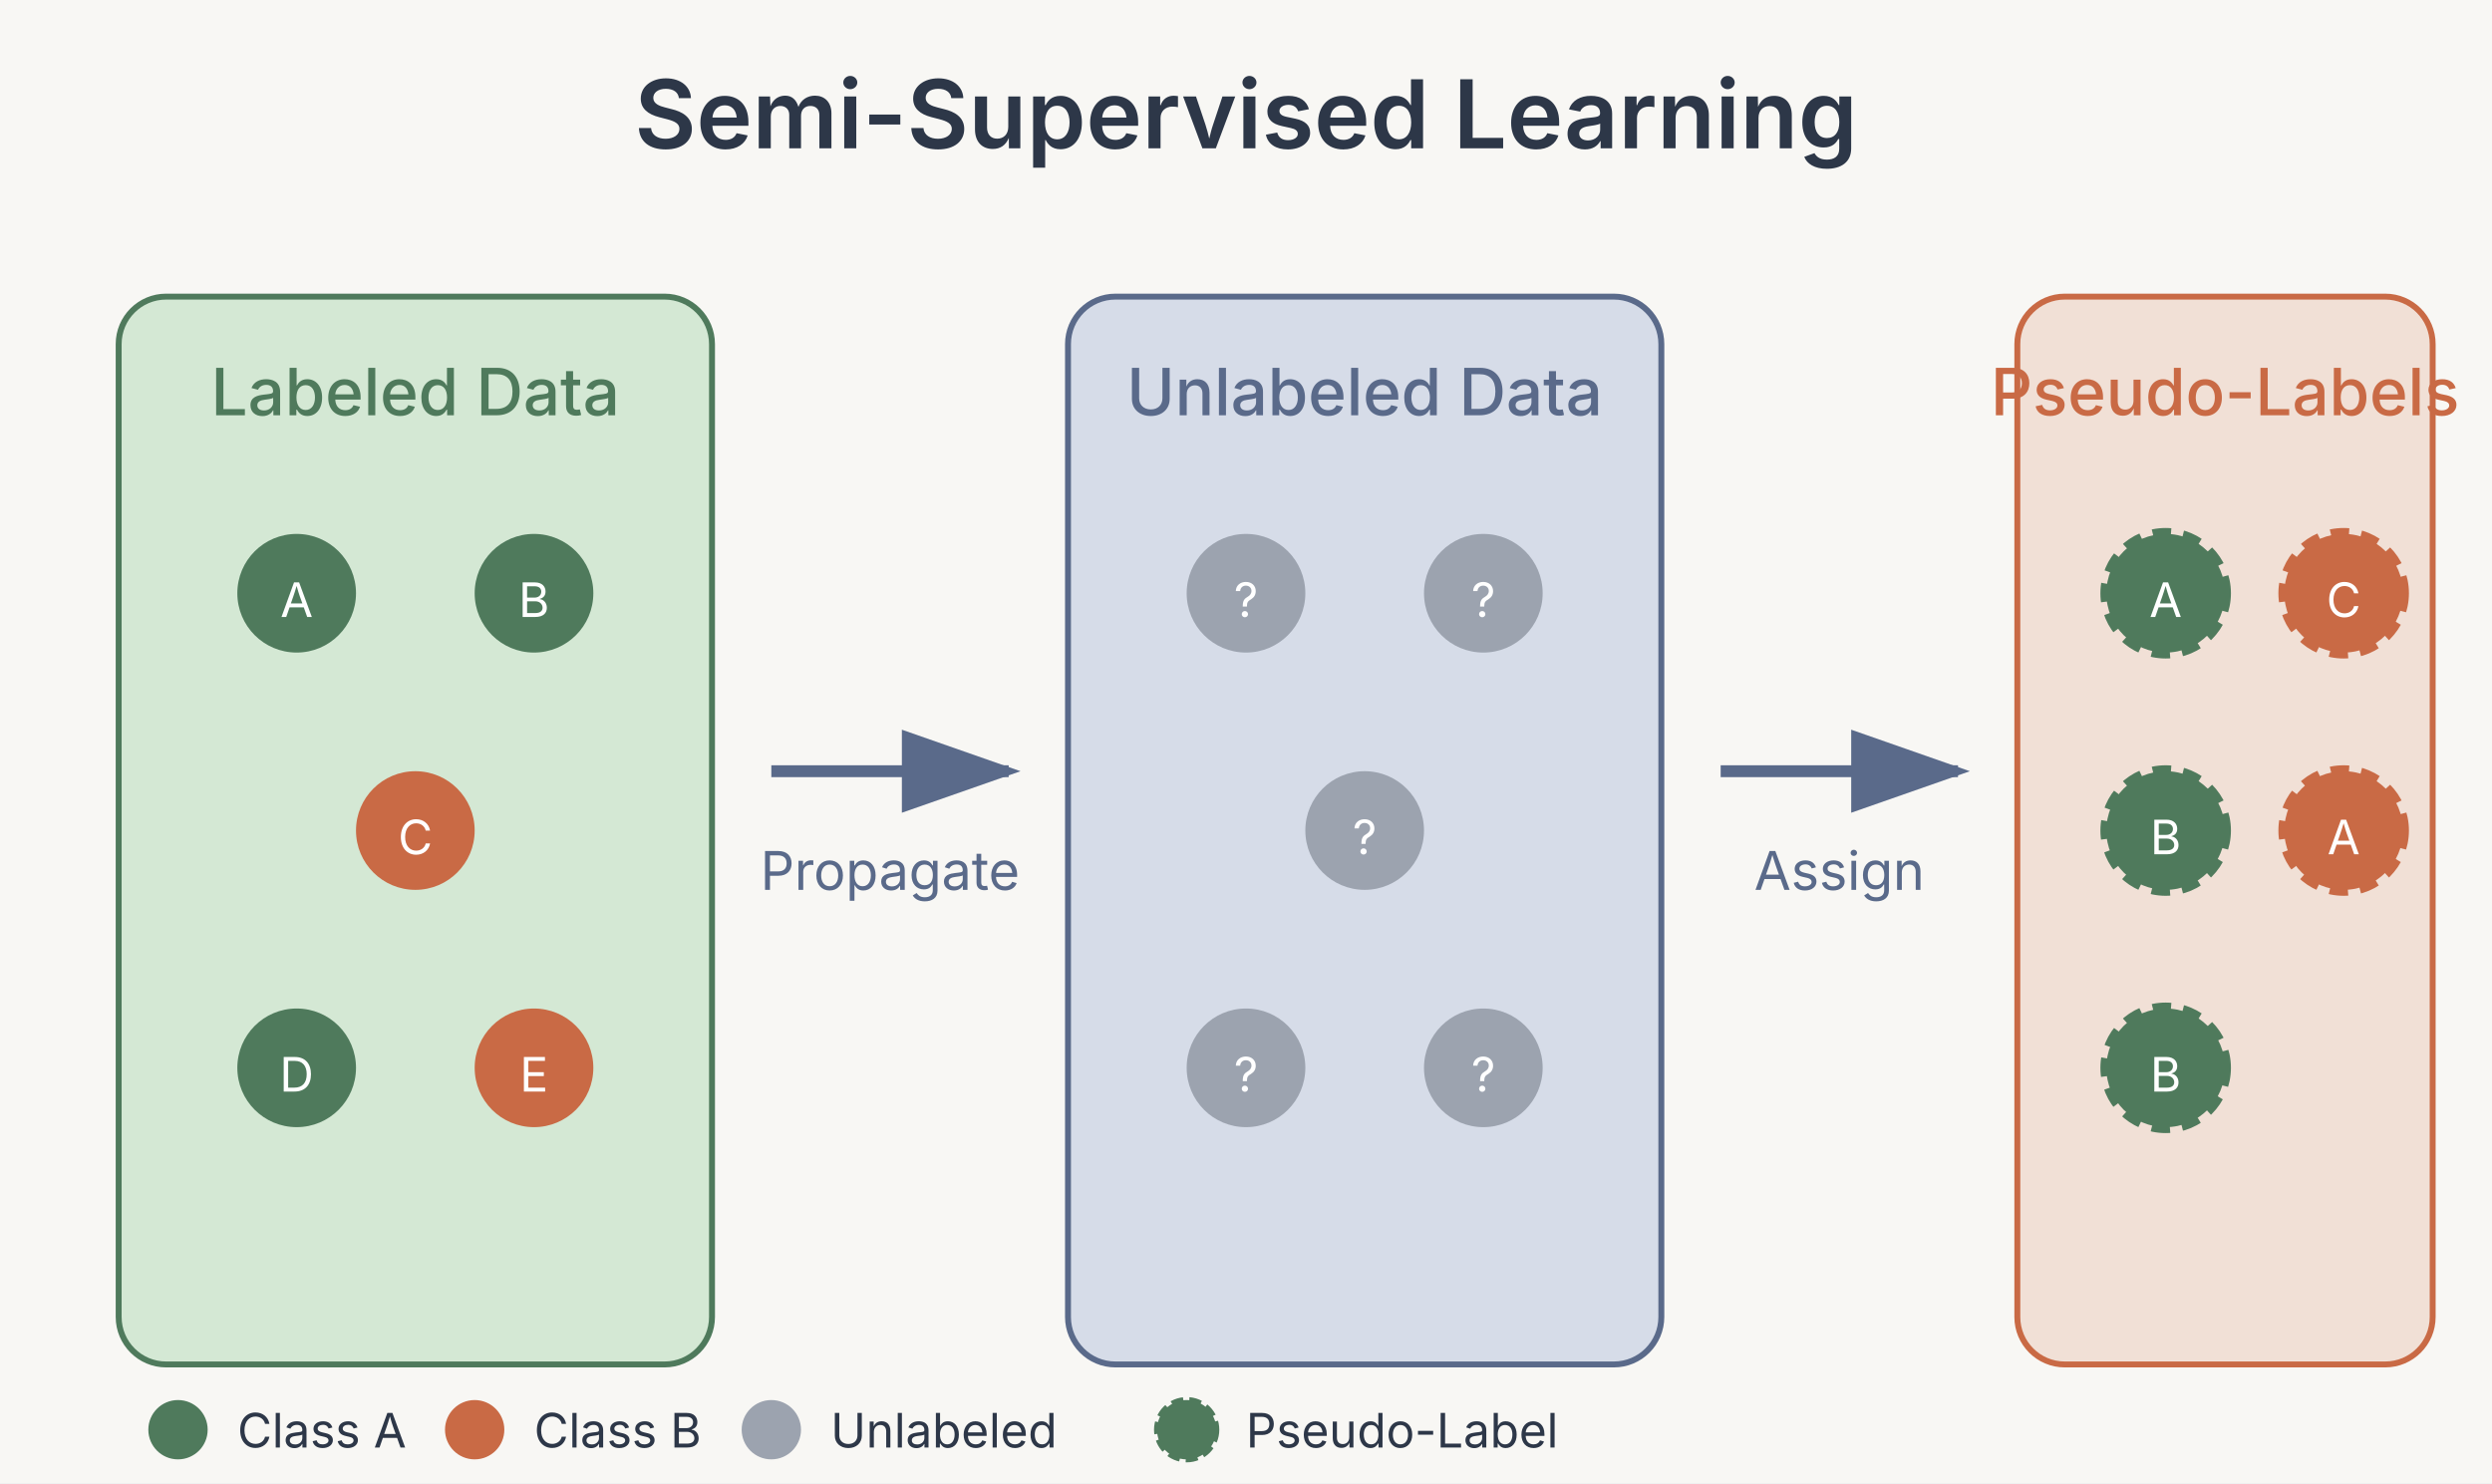
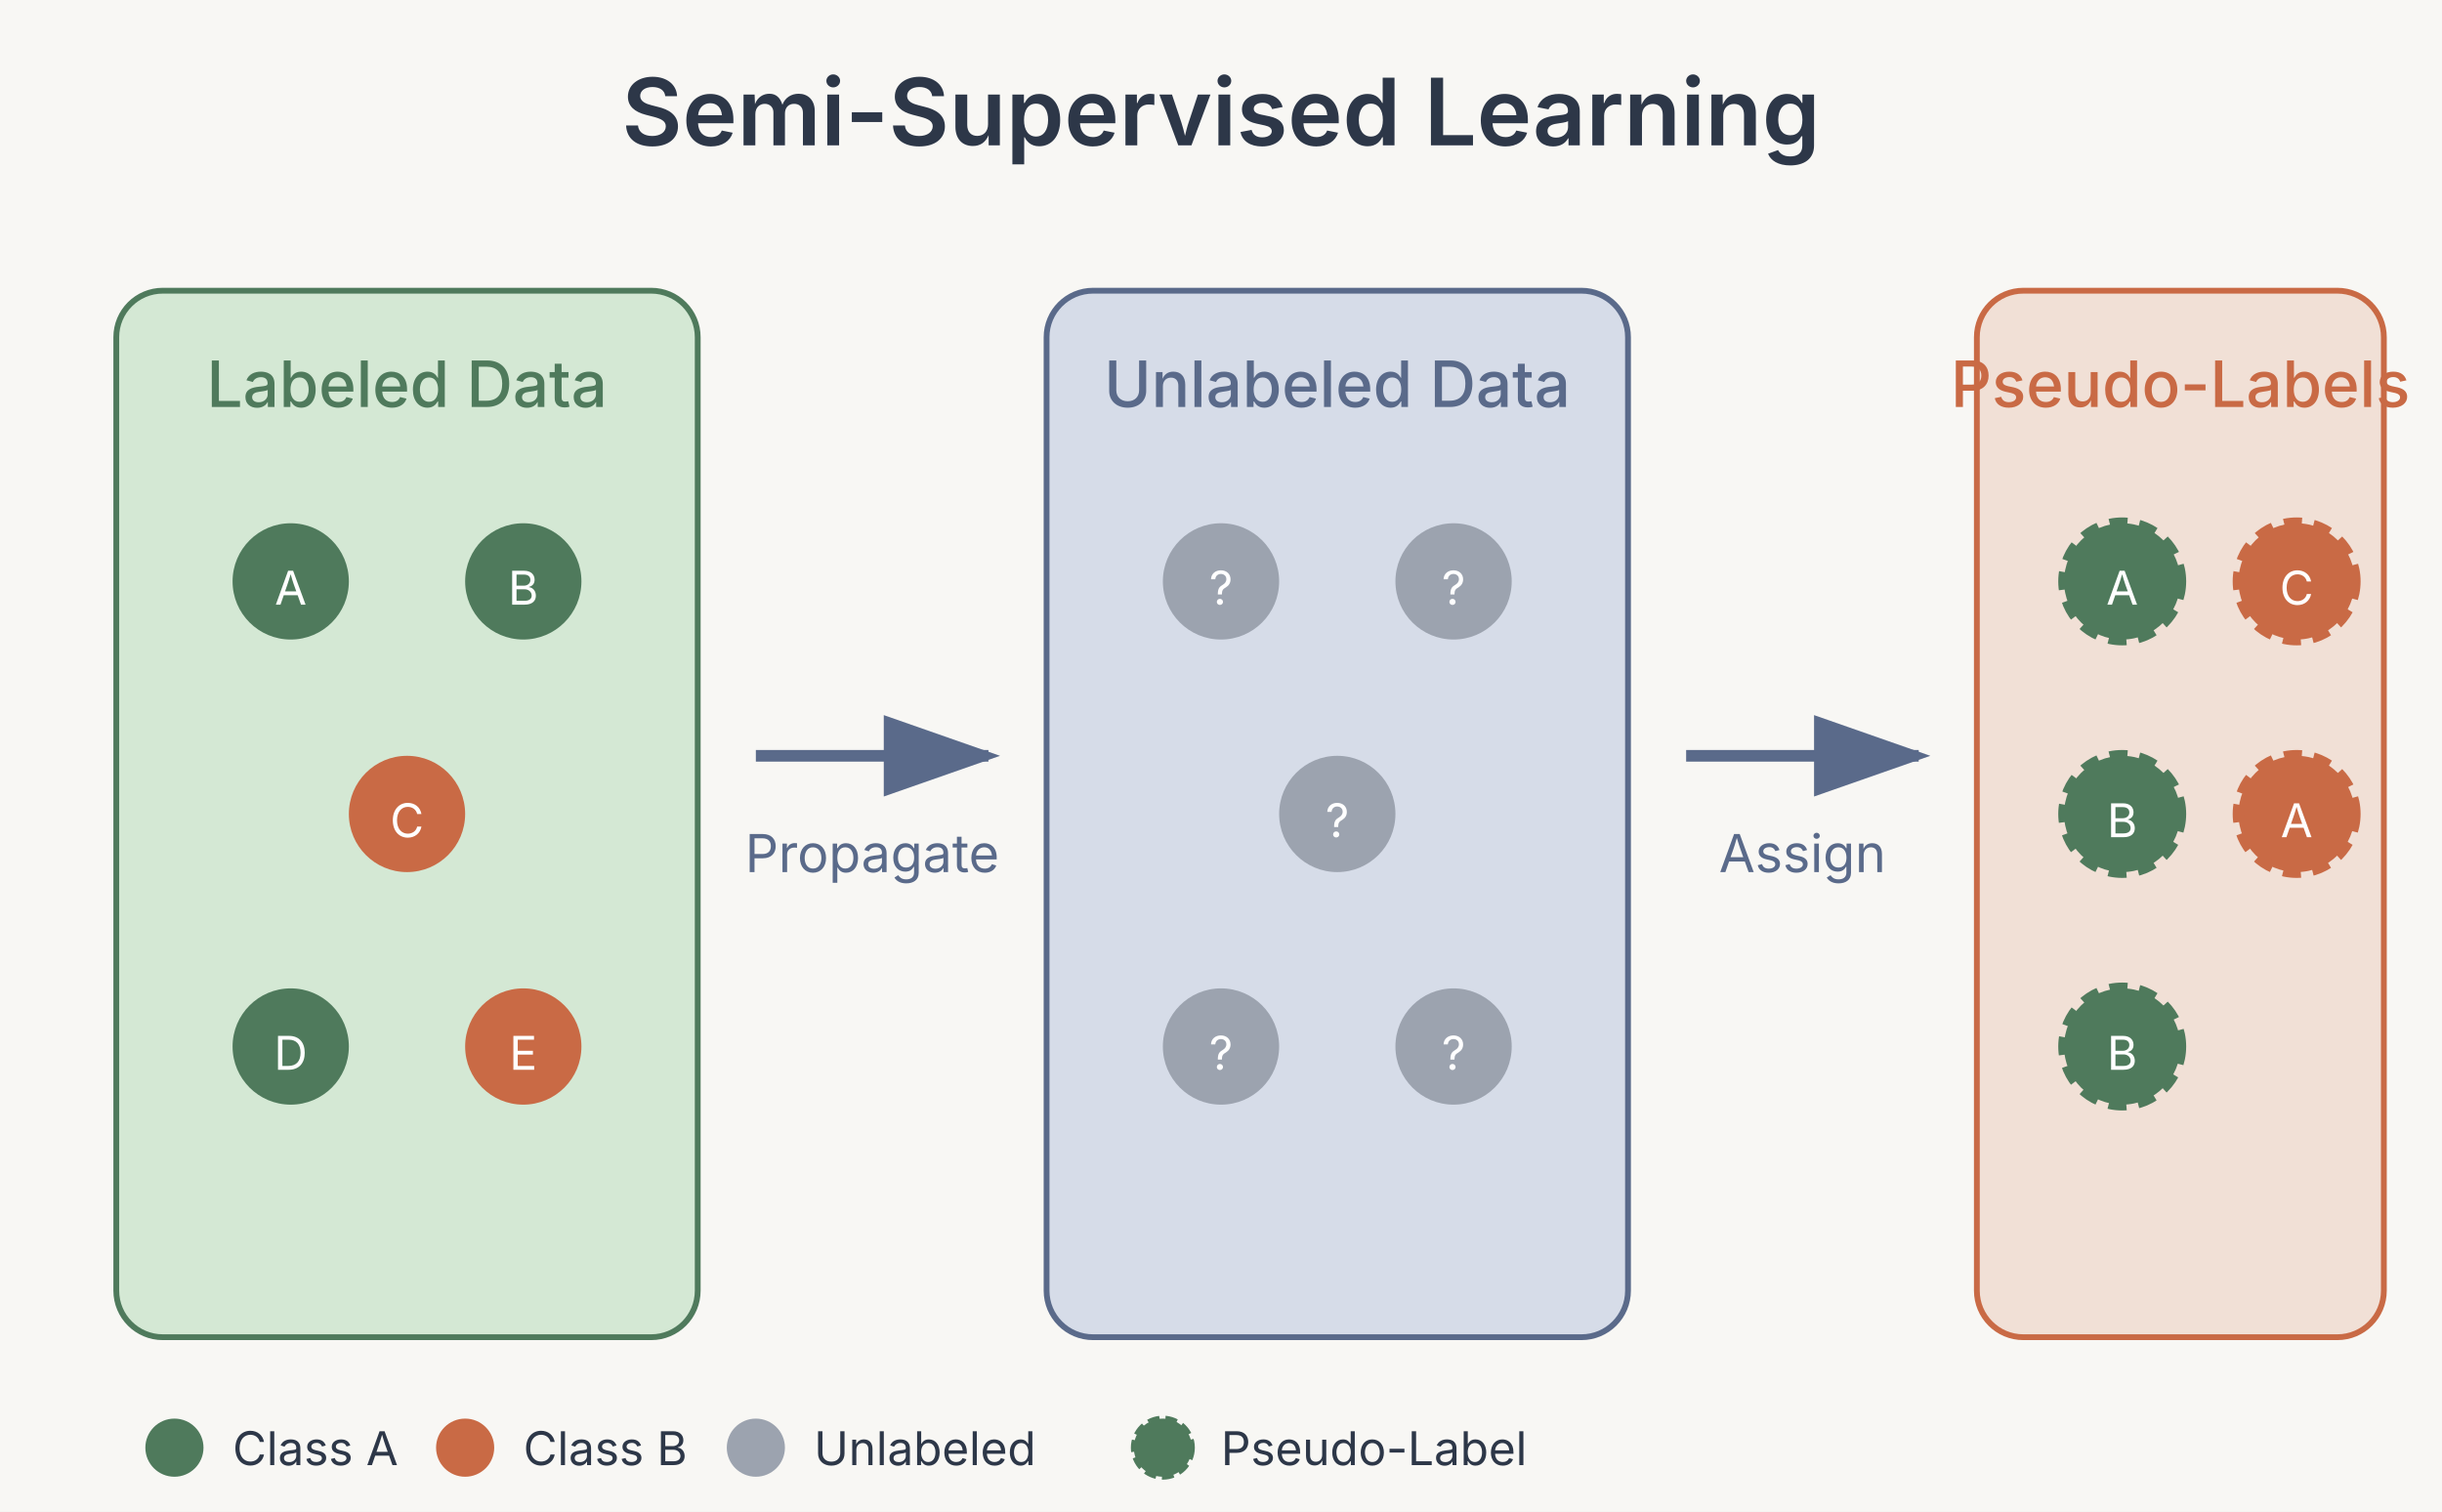
- <svg xmlns="http://www.w3.org/2000/svg" width="420" height="250" viewBox="0 0 420 250">
+ <svg xmlns="http://www.w3.org/2000/svg" width="420" height="260" viewBox="0 0 420 260">
+   <defs>
+     <marker id="arrowhead" markerWidth="10" markerHeight="7" refX="9" refY="3.5" orient="auto">
+       <polygon points="0 0, 10 3.5, 0 7" fill="#5A6A8A" />
+     </marker>
+   </defs>
  <style>
    text { font-family: 'Inter', sans-serif; }
  </style>
-   <rect width="420" height="250" fill="#F8F7F4" />
+   <rect width="420" height="260" fill="#F8F7F4" />
  <text x="210" y="25" text-anchor="middle" font-size="16" font-weight="600" fill="#2D3748">Semi-Supervised Learning</text>
  <rect x="20" y="50" width="100" height="180" rx="8" fill="#D4E8D4" stroke="#4F7A5C" stroke-width="1" />
  <text x="70" y="70" text-anchor="middle" font-size="11" font-weight="500" fill="#4F7A5C">Labeled Data</text>
  <circle cx="50" cy="100" r="10" fill="#4F7A5C" />
  <text x="50" y="104" text-anchor="middle" font-size="8" fill="white">A</text>
  <circle cx="90" cy="100" r="10" fill="#4F7A5C" />
  <text x="90" y="104" text-anchor="middle" font-size="8" fill="white">B</text>
  <circle cx="70" cy="140" r="10" fill="#C96A45" />
  <text x="70" y="144" text-anchor="middle" font-size="8" fill="white">C</text>
  <circle cx="50" cy="180" r="10" fill="#4F7A5C" />
  <text x="50" y="184" text-anchor="middle" font-size="8" fill="white">D</text>
  <circle cx="90" cy="180" r="10" fill="#C96A45" />
  <text x="90" y="184" text-anchor="middle" font-size="8" fill="white">E</text>
  <line x1="130" y1="130" x2="170" y2="130" stroke="#5A6A8A" stroke-width="2" marker-end="url(#arrowhead)" />
  <text x="150" y="150" text-anchor="middle" font-size="9" fill="#5A6A8A">Propagate</text>
  <rect x="180" y="50" width="100" height="180" rx="8" fill="#D6DCE8" stroke="#5A6A8A" stroke-width="1" />
  <text x="230" y="70" text-anchor="middle" font-size="11" font-weight="500" fill="#5A6A8A">Unlabeled Data</text>
  <circle cx="210" cy="100" r="10" fill="#9CA3AF" />
  <text x="210" y="104" text-anchor="middle" font-size="8" fill="white">?</text>
  <circle cx="250" cy="100" r="10" fill="#9CA3AF" />
  <text x="250" y="104" text-anchor="middle" font-size="8" fill="white">?</text>
  <circle cx="230" cy="140" r="10" fill="#9CA3AF" />
  <text x="230" y="144" text-anchor="middle" font-size="8" fill="white">?</text>
  <circle cx="210" cy="180" r="10" fill="#9CA3AF" />
  <text x="210" y="184" text-anchor="middle" font-size="8" fill="white">?</text>
  <circle cx="250" cy="180" r="10" fill="#9CA3AF" />
  <text x="250" y="184" text-anchor="middle" font-size="8" fill="white">?</text>
  <line x1="290" y1="130" x2="330" y2="130" stroke="#5A6A8A" stroke-width="2" marker-end="url(#arrowhead)" />
  <text x="310" y="150" text-anchor="middle" font-size="9" fill="#5A6A8A">Assign</text>
  <rect x="340" y="50" width="70" height="180" rx="8" fill="#F1E0D6" stroke="#C96A45" stroke-width="1" />
  <text x="375" y="70" text-anchor="middle" font-size="11" font-weight="500" fill="#C96A45">Pseudo-Labels</text>
  <circle cx="365" cy="100" r="10" fill="#4F7A5C" stroke="#4F7A5C" stroke-width="2" stroke-dasharray="3,2" />
  <text x="365" y="104" text-anchor="middle" font-size="8" fill="white">A</text>
  <circle cx="395" cy="100" r="10" fill="#C96A45" stroke="#C96A45" stroke-width="2" stroke-dasharray="3,2" />
  <text x="395" y="104" text-anchor="middle" font-size="8" fill="white">C</text>
  <circle cx="365" cy="140" r="10" fill="#4F7A5C" stroke="#4F7A5C" stroke-width="2" stroke-dasharray="3,2" />
  <text x="365" y="144" text-anchor="middle" font-size="8" fill="white">B</text>
  <circle cx="395" cy="140" r="10" fill="#C96A45" stroke="#C96A45" stroke-width="2" stroke-dasharray="3,2" />
  <text x="395" y="144" text-anchor="middle" font-size="8" fill="white">A</text>
  <circle cx="365" cy="180" r="10" fill="#4F7A5C" stroke="#4F7A5C" stroke-width="2" stroke-dasharray="3,2" />
  <text x="365" y="184" text-anchor="middle" font-size="8" fill="white">B</text>
-   <rect x="20" y="235" width="380" height="12" fill="none" />
-   <circle cx="30" cy="241" r="5" fill="#4F7A5C" />
-   <text x="40" y="244" font-size="8" fill="#2D3748">Class A</text>
-   <circle cx="80" cy="241" r="5" fill="#C96A45" />
-   <text x="90" y="244" font-size="8" fill="#2D3748">Class B</text>
-   <circle cx="130" cy="241" r="5" fill="#9CA3AF" />
-   <text x="140" y="244" font-size="8" fill="#2D3748">Unlabeled</text>
-   <circle cx="200" cy="241" r="5" fill="#4F7A5C" stroke="#4F7A5C" stroke-width="1" stroke-dasharray="2,1" />
-   <text x="210" y="244" font-size="8" fill="#2D3748">Pseudo-Label</text>
-   <defs>
-     <marker id="arrowhead" markerWidth="10" markerHeight="7" refX="9" refY="3.5" orient="auto">
-       <polygon points="0 0, 10 3.5, 0 7" fill="#5A6A8A" />
-     </marker>
-   </defs>
+   <rect x="20" y="242" width="380" height="14" fill="none" />
+   <circle cx="30" cy="249" r="5" fill="#4F7A5C" />
+   <text x="40" y="252" font-size="8" fill="#2D3748">Class A</text>
+   <circle cx="80" cy="249" r="5" fill="#C96A45" />
+   <text x="90" y="252" font-size="8" fill="#2D3748">Class B</text>
+   <circle cx="130" cy="249" r="5" fill="#9CA3AF" />
+   <text x="140" y="252" font-size="8" fill="#2D3748">Unlabeled</text>
+   <circle cx="200" cy="249" r="5" fill="#4F7A5C" stroke="#4F7A5C" stroke-width="1" stroke-dasharray="2,1" />
+   <text x="210" y="252" font-size="8" fill="#2D3748">Pseudo-Label</text>
</svg>
